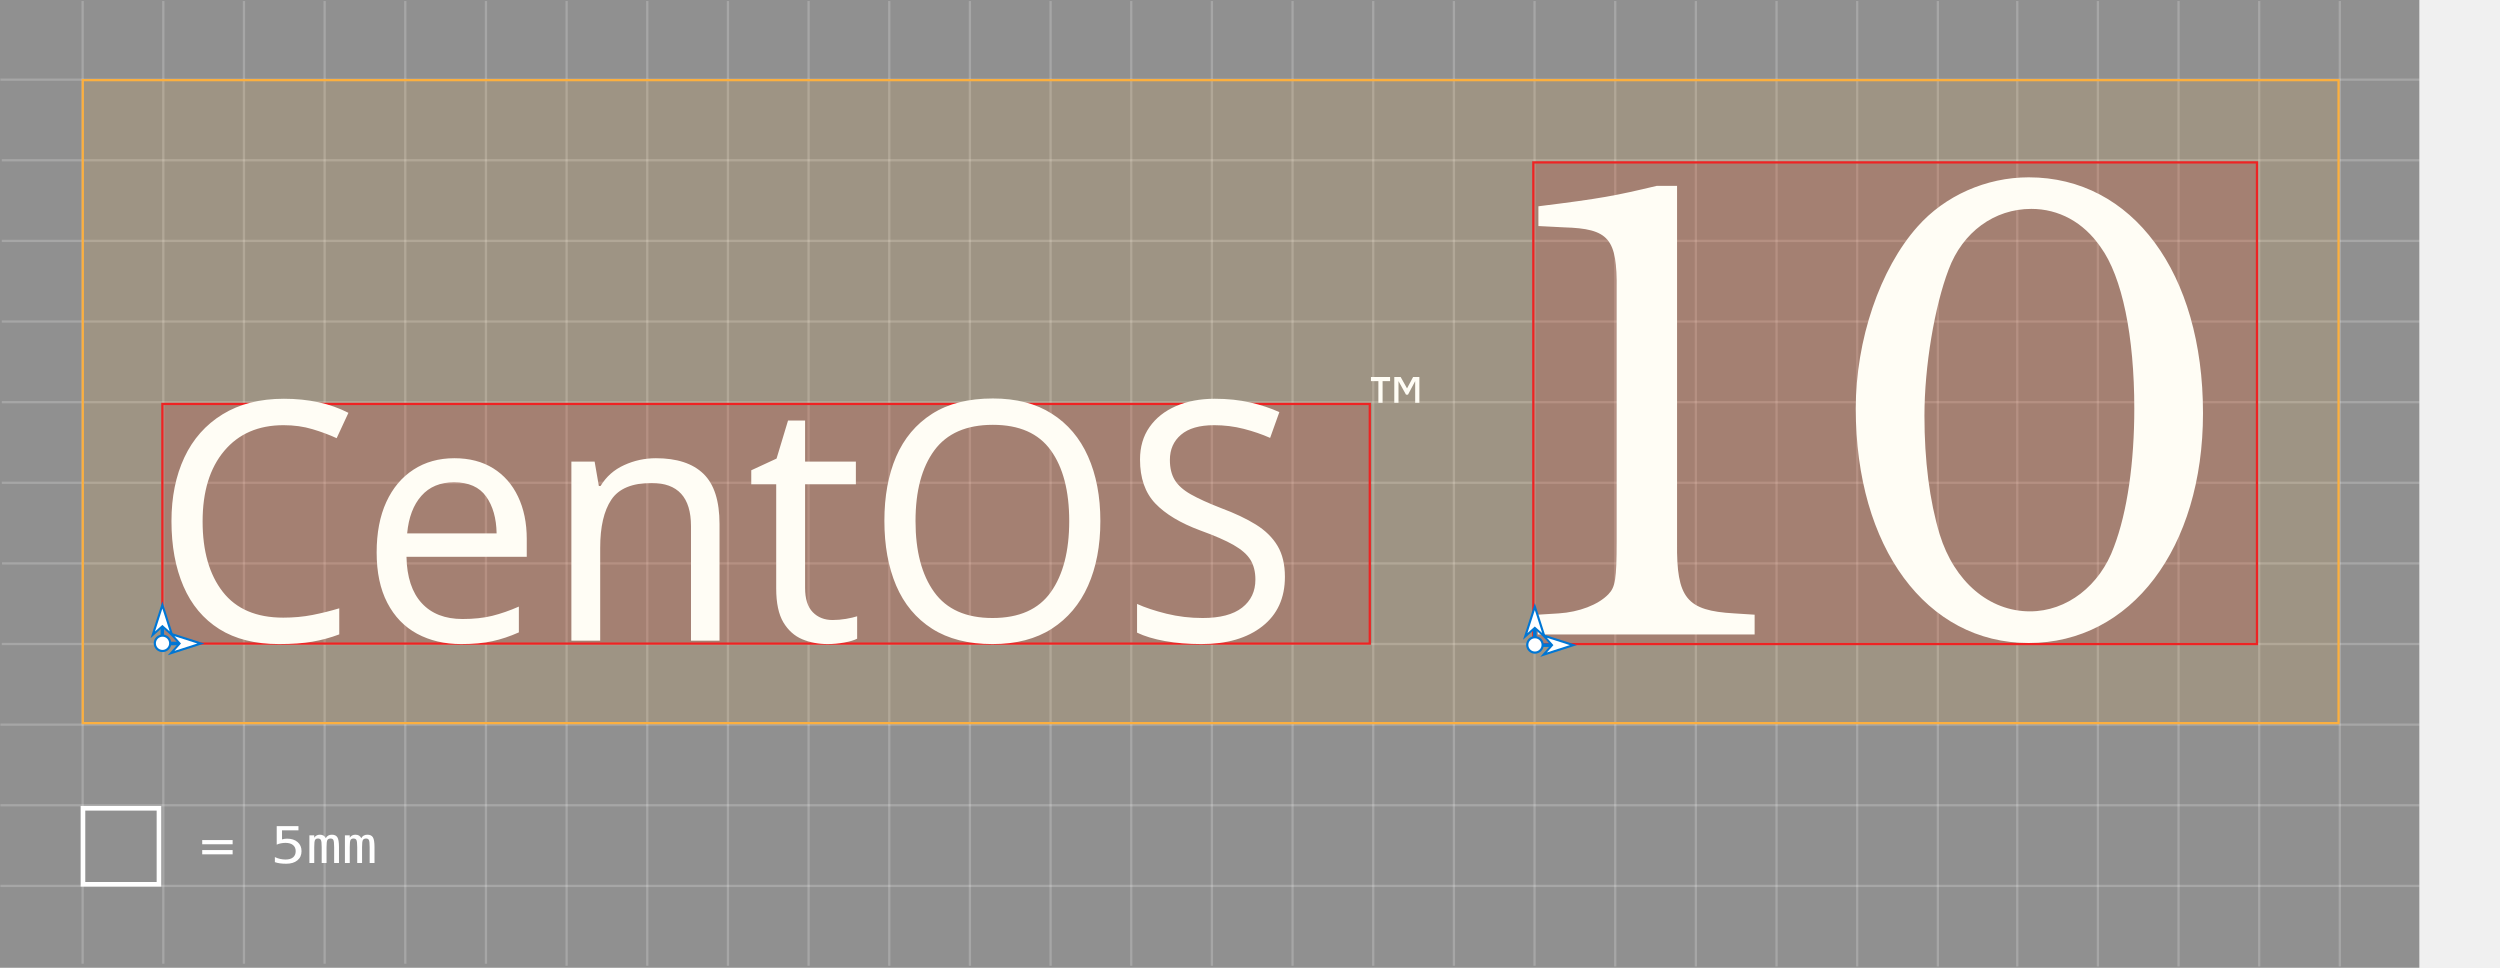
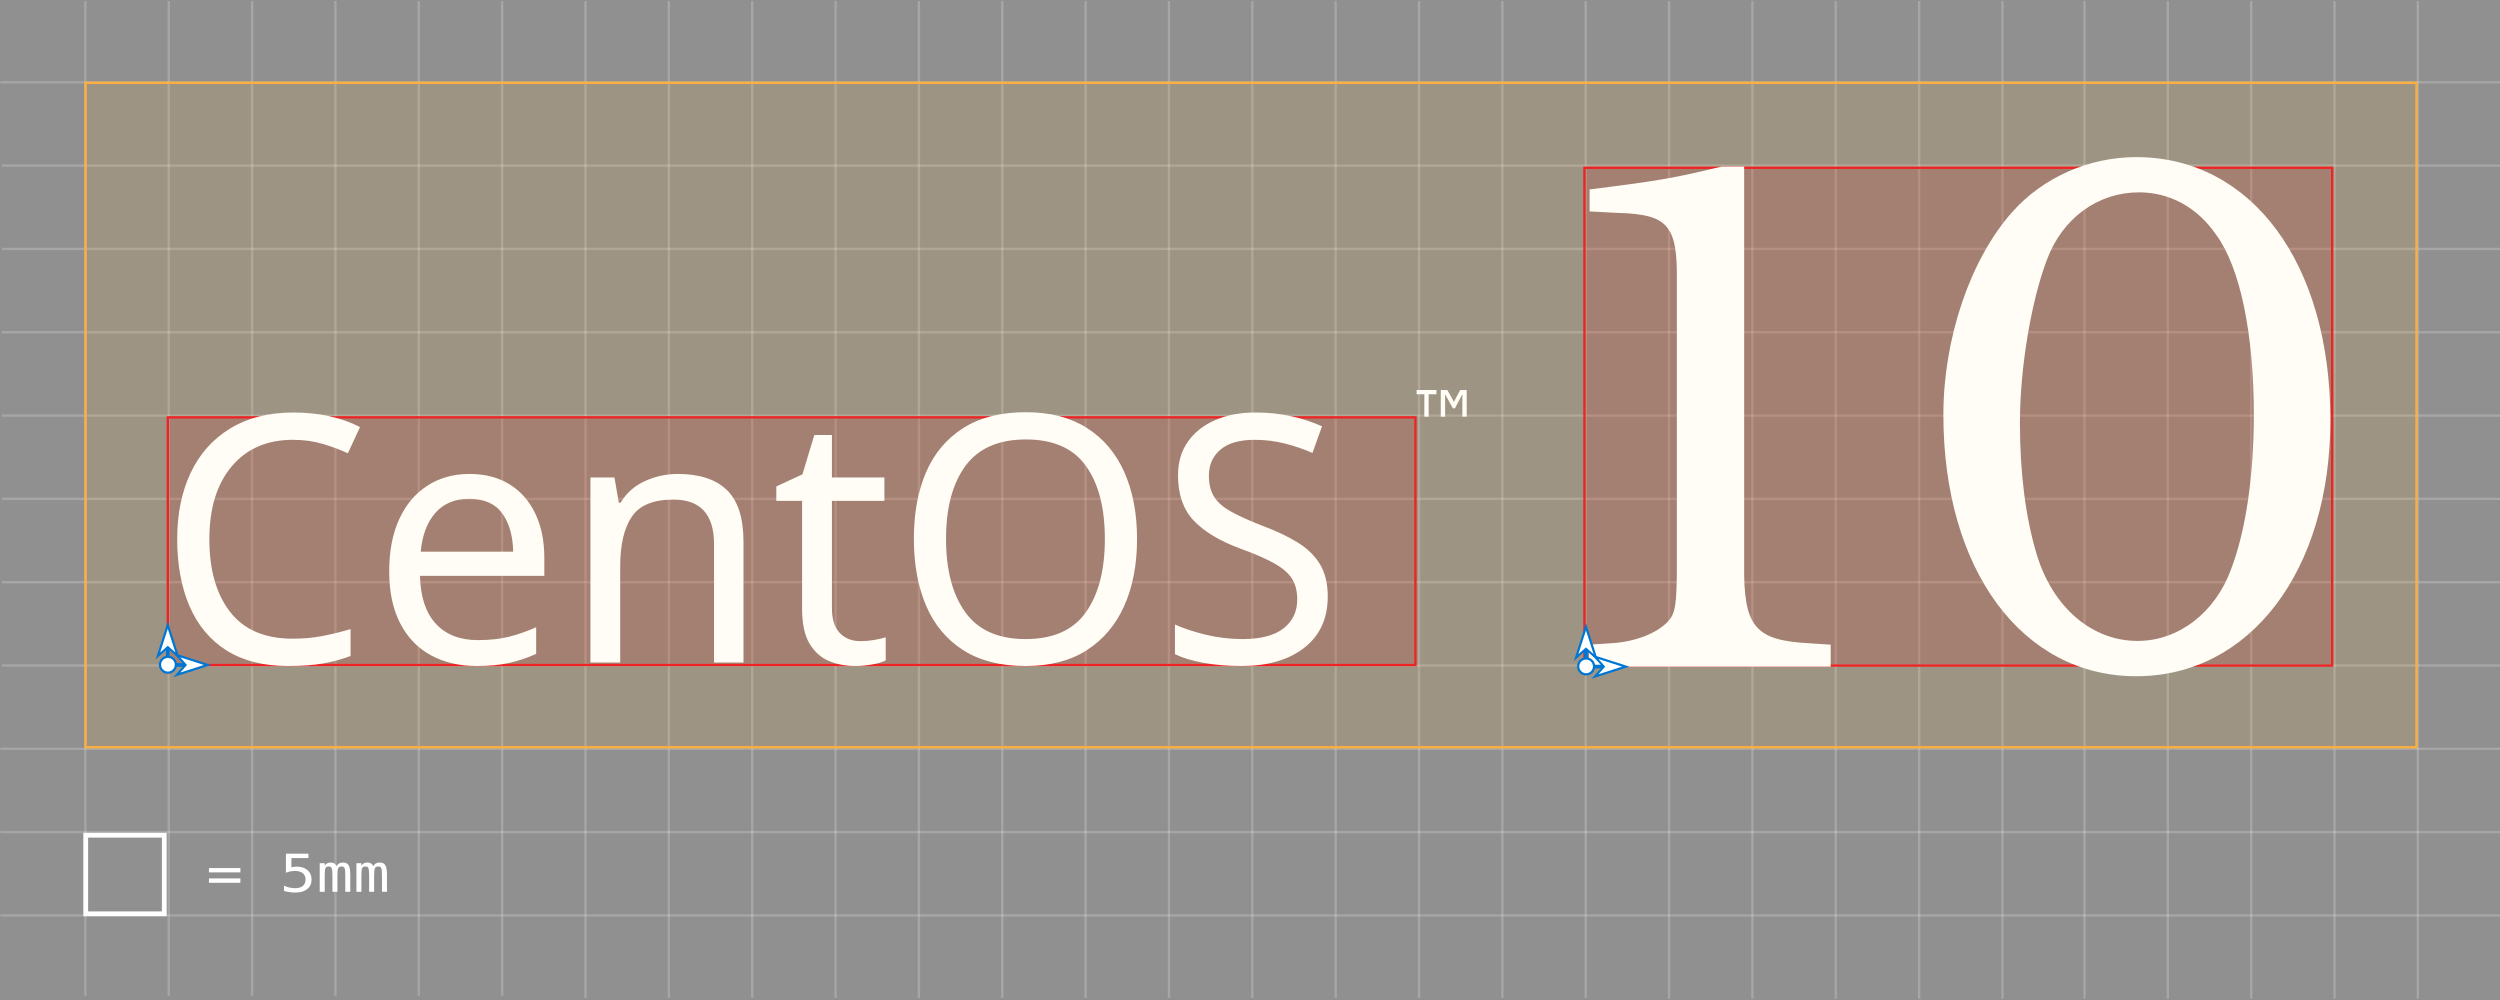
- <svg xmlns="http://www.w3.org/2000/svg" xmlns:xlink="http://www.w3.org/1999/xlink" width="549.213" height="212.598" id="svg3106" version="1.0">
-   <defs id="defs3108" />
+ <svg xmlns="http://www.w3.org/2000/svg" xmlns:xlink="http://www.w3.org/1999/xlink" width="531.496" height="212.598" id="svg3106" version="1.0">
+   <defs id="defs3108">
+     </defs>
  <g id="layer1" transform="translate(-0.2825948,-822.1534)">
    <rect style="fill:#8c8c8c;fill-opacity:0.955;stroke:none;stroke-width:1;stroke-linecap:round;stroke-linejoin:miter;stroke-miterlimit:4;stroke-dasharray:none;stroke-dashoffset:0;stroke-opacity:0.089;display:inline" id="CENTOSARTWORK" width="531.496" height="212.598" x="0.283" y="822.153" clip-path="none" />
    <g id="g11130" style="stroke:#ffffff;stroke-width:0.5;stroke-miterlimit:4;stroke-dasharray:none;stroke-opacity:0.196">
      <path id="path3685" d="M 18.436,822.377 L 18.436,1033.87" style="fill:none;fill-rule:evenodd;stroke:#ffffff;stroke-width:0.5;stroke-linecap:butt;stroke-linejoin:miter;stroke-miterlimit:4;stroke-dasharray:none;stroke-opacity:0.196;display:inline" />
      <path style="fill:none;fill-rule:evenodd;stroke:#ffffff;stroke-width:0.5;stroke-linecap:butt;stroke-linejoin:miter;stroke-miterlimit:4;stroke-dasharray:none;stroke-opacity:0.196;display:inline" d="M 36.156,822.377 L 36.156,1033.868" id="path3687" />
      <path id="path3689" d="M 53.876,822.377 L 53.876,1033.868" style="fill:none;fill-rule:evenodd;stroke:#ffffff;stroke-width:0.5;stroke-linecap:butt;stroke-linejoin:miter;stroke-miterlimit:4;stroke-dasharray:none;stroke-opacity:0.196;display:inline" />
      <path style="fill:none;fill-rule:evenodd;stroke:#ffffff;stroke-width:0.5;stroke-linecap:butt;stroke-linejoin:miter;stroke-miterlimit:4;stroke-dasharray:none;stroke-opacity:0.196;display:inline" d="M 71.597,822.377 L 71.597,1033.868" id="path3691" />
      <path id="path3693" d="M 89.317,822.377 L 89.317,1033.868" style="fill:none;fill-rule:evenodd;stroke:#ffffff;stroke-width:0.5;stroke-linecap:butt;stroke-linejoin:miter;stroke-miterlimit:4;stroke-dasharray:none;stroke-opacity:0.196;display:inline" />
      <path style="fill:none;fill-rule:evenodd;stroke:#ffffff;stroke-width:0.5;stroke-linecap:butt;stroke-linejoin:miter;stroke-miterlimit:4;stroke-dasharray:none;stroke-opacity:0.196;display:inline" d="M 107.038,822.377 L 107.038,1033.868" id="path3695" />
      <path id="path3697" d="M 124.758,822.377 L 124.758,1034.314" style="fill:none;fill-rule:evenodd;stroke:#ffffff;stroke-width:0.5;stroke-linecap:butt;stroke-linejoin:miter;stroke-miterlimit:4;stroke-dasharray:none;stroke-opacity:0.196;display:inline" />
      <path style="fill:none;fill-rule:evenodd;stroke:#ffffff;stroke-width:0.5;stroke-linecap:butt;stroke-linejoin:miter;stroke-miterlimit:4;stroke-dasharray:none;stroke-opacity:0.196;display:inline" d="M 142.478,822.377 L 142.478,1034.314" id="path3699" />
      <path id="path3701" d="M 160.199,822.377 L 160.199,1034.314" style="fill:none;fill-rule:evenodd;stroke:#ffffff;stroke-width:0.5;stroke-linecap:butt;stroke-linejoin:miter;stroke-miterlimit:4;stroke-dasharray:none;stroke-opacity:0.196;display:inline" />
      <path style="fill:none;fill-rule:evenodd;stroke:#ffffff;stroke-width:0.5;stroke-linecap:butt;stroke-linejoin:miter;stroke-miterlimit:4;stroke-dasharray:none;stroke-opacity:0.196;display:inline" d="M 177.919,822.377 L 177.919,1034.314" id="path3703" />
      <path id="path3705" d="M 195.639,822.377 L 195.639,1034.314" style="fill:none;fill-rule:evenodd;stroke:#ffffff;stroke-width:0.5;stroke-linecap:butt;stroke-linejoin:miter;stroke-miterlimit:4;stroke-dasharray:none;stroke-opacity:0.196;display:inline" />
      <path style="fill:none;fill-rule:evenodd;stroke:#ffffff;stroke-width:0.5;stroke-linecap:butt;stroke-linejoin:miter;stroke-miterlimit:4;stroke-dasharray:none;stroke-opacity:0.196;display:inline" d="M 213.36,822.377 L 213.36,1034.314" id="path3707" />
      <path id="path3709" d="M 231.08,822.377 L 231.08,1034.314" style="fill:none;fill-rule:evenodd;stroke:#ffffff;stroke-width:0.5;stroke-linecap:butt;stroke-linejoin:miter;stroke-miterlimit:4;stroke-dasharray:none;stroke-opacity:0.196;display:inline" />
      <path style="fill:none;fill-rule:evenodd;stroke:#ffffff;stroke-width:0.5;stroke-linecap:butt;stroke-linejoin:miter;stroke-miterlimit:4;stroke-dasharray:none;stroke-opacity:0.196;display:inline" d="M 284.241,822.377 L 284.241,1034.314" id="path3711" />
      <path id="path3713" d="M 266.521,822.377 L 266.521,1034.314" style="fill:none;fill-rule:evenodd;stroke:#ffffff;stroke-width:0.5;stroke-linecap:butt;stroke-linejoin:miter;stroke-miterlimit:4;stroke-dasharray:none;stroke-opacity:0.196;display:inline" />
      <path style="fill:none;fill-rule:evenodd;stroke:#ffffff;stroke-width:0.5;stroke-linecap:square;stroke-linejoin:miter;stroke-miterlimit:4;stroke-dasharray:none;stroke-opacity:0.196;display:inline" d="M 0.622,1016.772 L 531.59,1016.772" id="path3719" />
      <path id="path3721" d="M 0.622,999.06 L 531.59,999.06" style="fill:none;fill-rule:evenodd;stroke:#ffffff;stroke-width:0.5;stroke-linecap:square;stroke-linejoin:miter;stroke-miterlimit:4;stroke-dasharray:none;stroke-opacity:0.196;display:inline" />
      <path style="fill:none;fill-rule:evenodd;stroke:#ffffff;stroke-width:0.5;stroke-linecap:square;stroke-linejoin:miter;stroke-miterlimit:4;stroke-dasharray:none;stroke-opacity:0.196;display:inline" d="M 0.623,981.348 L 531.59,981.348" id="path3723" />
      <path id="path3725" d="M 0.924,963.636 L 531.59,963.636" style="fill:none;fill-rule:evenodd;stroke:#ffffff;stroke-width:0.5;stroke-linecap:square;stroke-linejoin:miter;stroke-miterlimit:4;stroke-dasharray:none;stroke-opacity:0.196;display:inline" />
      <path style="fill:none;fill-rule:evenodd;stroke:#ffffff;stroke-width:0.5;stroke-linecap:square;stroke-linejoin:miter;stroke-miterlimit:4;stroke-dasharray:none;stroke-opacity:0.196;display:inline" d="M 0.974,945.924 L 531.59,945.924" id="path3727" />
      <path id="path3729" d="M 0.924,928.212 L 531.59,928.212" style="fill:none;fill-rule:evenodd;stroke:#ffffff;stroke-width:0.5;stroke-linecap:square;stroke-linejoin:miter;stroke-miterlimit:4;stroke-dasharray:none;stroke-opacity:0.196;display:inline" />
      <path style="fill:none;fill-rule:evenodd;stroke:#ffffff;stroke-width:0.5;stroke-linecap:butt;stroke-linejoin:miter;stroke-miterlimit:4;stroke-dasharray:none;stroke-opacity:0.196;display:inline" d="M 248.801,822.377 L 248.801,1034.314" id="path3785" />
      <path id="path3787" d="M 301.962,822.377 L 301.962,1034.314" style="fill:none;fill-rule:evenodd;stroke:#ffffff;stroke-width:0.5;stroke-linecap:butt;stroke-linejoin:miter;stroke-miterlimit:4;stroke-dasharray:none;stroke-opacity:0.196;display:inline" />
      <path style="fill:none;fill-rule:evenodd;stroke:#ffffff;stroke-width:0.5;stroke-linecap:butt;stroke-linejoin:miter;stroke-miterlimit:4;stroke-dasharray:none;stroke-opacity:0.196;display:inline" d="M 319.682,822.377 L 319.682,1034.314" id="path3789" />
      <path id="path3791" d="M 337.403,822.377 L 337.403,1034.314" style="fill:none;fill-rule:evenodd;stroke:#ffffff;stroke-width:0.5;stroke-linecap:butt;stroke-linejoin:miter;stroke-miterlimit:4;stroke-dasharray:none;stroke-opacity:0.196;display:inline" />
      <path style="fill:none;fill-rule:evenodd;stroke:#ffffff;stroke-width:0.5;stroke-linecap:butt;stroke-linejoin:miter;stroke-miterlimit:4;stroke-dasharray:none;stroke-opacity:0.196;display:inline" d="M 355.123,822.377 L 355.123,1034.478" id="path3793" />
      <path style="fill:none;fill-rule:evenodd;stroke:#ffffff;stroke-width:0.5;stroke-linecap:square;stroke-linejoin:miter;stroke-miterlimit:4;stroke-dasharray:none;stroke-opacity:0.196;display:inline" d="M 0.925,910.5 L 531.59,910.5" id="path6619" />
      <path id="path6621" d="M 0.925,892.788 L 531.59,892.788" style="fill:none;fill-rule:evenodd;stroke:#ffffff;stroke-width:0.5;stroke-linecap:square;stroke-linejoin:miter;stroke-miterlimit:4;stroke-dasharray:none;stroke-opacity:0.196;display:inline" />
      <path id="path4235" d="M 372.843,822.377 L 372.843,1034.478" style="fill:none;fill-rule:evenodd;stroke:#ffffff;stroke-width:0.5;stroke-linecap:butt;stroke-linejoin:miter;stroke-miterlimit:4;stroke-dasharray:none;stroke-opacity:0.196;display:inline" />
      <path style="fill:none;fill-rule:evenodd;stroke:#ffffff;stroke-width:0.5;stroke-linecap:butt;stroke-linejoin:miter;stroke-miterlimit:4;stroke-dasharray:none;stroke-opacity:0.196;display:inline" d="M 390.564,822.377 L 390.564,1034.478" id="path4237" />
      <path id="path4239" d="M 408.284,822.377 L 408.284,1034.478" style="fill:none;fill-rule:evenodd;stroke:#ffffff;stroke-width:0.5;stroke-linecap:butt;stroke-linejoin:miter;stroke-miterlimit:4;stroke-dasharray:none;stroke-opacity:0.196;display:inline" />
      <path style="fill:none;fill-rule:evenodd;stroke:#ffffff;stroke-width:0.5;stroke-linecap:butt;stroke-linejoin:miter;stroke-miterlimit:4;stroke-dasharray:none;stroke-opacity:0.196;display:inline" d="M 426.005,822.377 L 426.005,1034.478" id="path5011" />
      <path id="path9589" d="M 0.925,875.076 L 531.59,875.076" style="fill:none;fill-rule:evenodd;stroke:#ffffff;stroke-width:0.5;stroke-linecap:square;stroke-linejoin:miter;stroke-miterlimit:4;stroke-dasharray:none;stroke-opacity:0.196;display:inline" />
      <path style="fill:none;fill-rule:evenodd;stroke:#ffffff;stroke-width:0.5;stroke-linecap:square;stroke-linejoin:miter;stroke-miterlimit:4;stroke-dasharray:none;stroke-opacity:0.196;display:inline" d="M 0.925,857.364 L 531.59,857.364" id="path9591" />
      <path id="path9593" d="M 0.621,839.652 L 531.59,839.652" style="fill:none;fill-rule:evenodd;stroke:#ffffff;stroke-width:0.5;stroke-linecap:square;stroke-linejoin:miter;stroke-miterlimit:4;stroke-dasharray:none;stroke-opacity:0.196;display:inline" />
      <path id="path10273" d="M 443.446,822.377 L 443.446,1034.478" style="fill:none;fill-rule:evenodd;stroke:#ffffff;stroke-width:0.5;stroke-linecap:butt;stroke-linejoin:miter;stroke-miterlimit:4;stroke-dasharray:none;stroke-opacity:0.196;display:inline" />
      <path style="fill:none;fill-rule:evenodd;stroke:#ffffff;stroke-width:0.5;stroke-linecap:butt;stroke-linejoin:miter;stroke-miterlimit:4;stroke-dasharray:none;stroke-opacity:0.196;display:inline" d="M 461.163,822.377 L 461.163,1034.478" id="path12427" />
      <path id="path12429" d="M 478.879,822.377 L 478.879,1034.478" style="fill:none;fill-rule:evenodd;stroke:#ffffff;stroke-width:0.5;stroke-linecap:butt;stroke-linejoin:miter;stroke-miterlimit:4;stroke-dasharray:none;stroke-opacity:0.196;display:inline" />
      <path style="fill:none;fill-rule:evenodd;stroke:#ffffff;stroke-width:0.5;stroke-linecap:butt;stroke-linejoin:miter;stroke-miterlimit:4;stroke-dasharray:none;stroke-opacity:0.196;display:inline" d="M 496.596,822.377 L 496.596,1034.478" id="path12431" />
      <path id="path12433" d="M 514.312,822.377 L 514.312,1034.478" style="fill:none;fill-rule:evenodd;stroke:#ffffff;stroke-width:0.5;stroke-linecap:butt;stroke-linejoin:miter;stroke-miterlimit:4;stroke-dasharray:none;stroke-opacity:0.196;display:inline" />
    </g>
    <rect y="839.755" x="18.464" height="141.254" width="495.563" id="rect5058" style="opacity:1;fill:#fcaf3e;fill-opacity:0.137;stroke:#fcaf3e;stroke-width:0.5;stroke-linecap:round;stroke-linejoin:miter;stroke-miterlimit:4;stroke-dasharray:none;stroke-opacity:1" />
    <text xml:space="preserve" style="font-size:11.11px;font-style:normal;font-variant:normal;font-weight:normal;font-stretch:normal;text-align:start;line-height:125%;writing-mode:lr-tb;text-anchor:start;fill:#ffffff;fill-opacity:1;stroke:none;stroke-width:1;stroke-linecap:butt;stroke-linejoin:miter;stroke-miterlimit:4;stroke-dasharray:none;stroke-opacity:1;font-family:DejaVu LGC Sans Mono;-inkscape-font-specification:DejaVu LGC Sans Mono" x="40.87" y="1092.87" id="text5060" transform="scale(1.080181,0.925771)">
      <tspan id="tspan5062" x="40.87" y="1092.87" style="font-size:12px">= 5mm</tspan>
    </text>
    <rect style="opacity:1;fill:none;fill-opacity:1;stroke:#ffffff;stroke-width:1.018;stroke-linecap:round;stroke-linejoin:miter;stroke-miterlimit:4;stroke-dasharray:none;stroke-opacity:1" id="rect5066" width="16.699" height="16.699" x="18.508" y="999.721" />
-     <rect y="857.824" x="337.134" height="105.824" width="158.974" id="rect9587" style="opacity:1;fill:#cc0000;fill-opacity:0.137;stroke:#ee2323;stroke-width:0.5;stroke-linecap:round;stroke-linejoin:miter;stroke-miterlimit:4;stroke-dasharray:none;stroke-opacity:1" />
-     <text xml:space="preserve" style="font-size:153.769px;font-style:normal;font-variant:normal;font-weight:200;font-stretch:normal;text-align:start;line-height:125%;writing-mode:lr-tb;text-anchor:start;fill:#fffdf5;fill-opacity:1;stroke:none;stroke-width:1px;stroke-linecap:butt;stroke-linejoin:miter;stroke-opacity:1;font-family:Denmark;-inkscape-font-specification:Denmark Ultra-Light" x="321.368" y="944.753" id="text9583" transform="scale(0.9825438,1.017766)">
-       <tspan id="tspan9585" x="321.368" y="944.753" style="font-size:142.187px;font-style:normal;font-variant:normal;font-weight:normal;font-stretch:normal;text-align:start;line-height:125%;writing-mode:lr-tb;text-anchor:start;fill:#fffdf5;font-family:URW Bookman L;-inkscape-font-specification:URW Bookman L">10</tspan>
+     <rect style="opacity:1;fill:#cc0000;fill-opacity:0.137;stroke:#ee2323;stroke-width:0.5;stroke-linecap:round;stroke-linejoin:miter;stroke-miterlimit:4;stroke-dasharray:none;stroke-opacity:1" id="rect14283" width="265.248" height="52.652" x="35.956" y="910.887" />
+     <text transform="scale(0.9903898,1.009703)" xml:space="preserve" style="font-size:72.706px;font-style:normal;font-variant:normal;font-weight:200;font-stretch:normal;text-align:start;line-height:125%;writing-mode:lr-tb;text-anchor:start;fill:#fffdf5;fill-opacity:1;stroke:none;stroke-width:1;stroke-linecap:butt;stroke-linejoin:miter;stroke-miterlimit:4;stroke-dasharray:none;stroke-opacity:1;display:inline;font-family:Denmark;-inkscape-font-specification:Denmark Ultra-Light" x="33.881" y="953.75" id="text5083" clip-path="none">
+       <tspan id="tspan5085" x="33.881" y="953.75" style="font-size:72.706px;font-style:normal;font-variant:normal;font-weight:200;font-stretch:normal;text-align:start;line-height:125%;writing-mode:lr-tb;text-anchor:start;fill:#fffdf5;fill-opacity:1;stroke-width:1;stroke-miterlimit:4;stroke-dasharray:none;font-family:Denmark;-inkscape-font-specification:Denmark Ultra-Light">CentOS</tspan>
    </text>
-     <rect style="opacity:1;fill:#cc0000;fill-opacity:0.137;stroke:#ee2323;stroke-width:0.5;stroke-linecap:round;stroke-linejoin:miter;stroke-miterlimit:4;stroke-dasharray:none;stroke-opacity:1" id="rect14283" width="265.248" height="52.652" x="35.956" y="910.887" />
-     <text transform="scale(0.9903898,1.009703)" xml:space="preserve" style="font-size:72.706px;font-style:normal;font-variant:normal;font-weight:200;font-stretch:normal;text-align:start;line-height:125%;writing-mode:lr-tb;text-anchor:start;fill:#fffdf5;fill-opacity:1;stroke:none;stroke-width:1;stroke-linecap:butt;stroke-linejoin:miter;stroke-miterlimit:4;stroke-dasharray:none;stroke-opacity:1;display:inline;font-family:Denmark;-inkscape-font-specification:Denmark Ultra-Light" x="33.881" y="953.653" id="text5083" clip-path="none">
-       <tspan id="tspan5085" x="33.881" y="953.653" style="font-size:72.706px;font-style:normal;font-variant:normal;font-weight:200;font-stretch:normal;text-align:start;line-height:125%;writing-mode:lr-tb;text-anchor:start;fill:#fffdf5;fill-opacity:1;stroke-width:1;stroke-miterlimit:4;stroke-dasharray:none;font-family:Denmark;-inkscape-font-specification:Denmark Ultra-Light">CentOS</tspan>
-     </text>
-     <text xml:space="preserve" style="font-size:18.264px;font-style:normal;font-weight:normal;fill:#fffdf5;fill-opacity:1;stroke:none;stroke-width:1;stroke-linecap:butt;stroke-linejoin:miter;stroke-miterlimit:4;stroke-dasharray:none;stroke-opacity:1;font-family:Bitstream Vera Sans" x="328.937" y="836.119" id="text5087" transform="scale(0.9092079,1.099858)">
-       <tspan id="tspan5089" x="328.937" y="836.119">™</tspan>
+     <text xml:space="preserve" style="font-size:18.264px;font-style:normal;font-weight:normal;fill:#fffdf5;fill-opacity:1;stroke:none;stroke-width:1;stroke-linecap:butt;stroke-linejoin:miter;stroke-miterlimit:4;stroke-dasharray:none;stroke-opacity:1;font-family:Bitstream Vera Sans" x="328.937" y="836.208" id="text5087" transform="scale(0.9092079,1.099858)">
+       <tspan id="tspan5089" x="328.937" y="836.208">™</tspan>
    </text>
    <g id="g4973" transform="matrix(0.3644111,0,0,0.3644111,-80.5127,612.401)">
      <g transform="matrix(0,1.31188,1.167689,0,-14.97822,-16.15833)" id="g4958" style="stroke-width:1.004;stroke-miterlimit:4;stroke-dasharray:none;display:inline">
        <path style="fill:#0076d4;fill-opacity:1;fill-rule:evenodd;stroke:none;stroke-width:1.004;stroke-linecap:butt;stroke-linejoin:miter;stroke-miterlimit:4;stroke-dasharray:none;stroke-opacity:1" d="M 745.953,286.718 L 745.953,298.029 L 747.62,298.029 L 747.62,286.718 L 745.953,286.718 z" id="path4960" />
        <path style="fill:#ffffff;fill-opacity:1;fill-rule:evenodd;stroke:#0076d4;stroke-width:1.003;marker-start:none;stroke-miterlimit:4;stroke-dasharray:none;stroke-opacity:1" d="M 746.787,295.429 L 742.387,291.029 L 746.787,306.429 L 751.187,291.029 L 746.787,295.429 z" id="path4962" />
      </g>
      <g style="stroke-width:1.004;stroke-miterlimit:4;stroke-dasharray:none;display:inline" id="g8603" transform="matrix(1.31188,0,0,-1.167689,-660.0947,1298.114)">
        <path id="path8605" d="M 745.953,286.718 L 745.953,298.029 L 747.62,298.029 L 747.62,286.718 L 745.953,286.718 z" style="fill:#0076d4;fill-opacity:1;fill-rule:evenodd;stroke:none;stroke-width:1.004;stroke-linecap:butt;stroke-linejoin:miter;stroke-miterlimit:4;stroke-dasharray:none;stroke-opacity:1" />
        <path id="path8607" d="M 746.787,295.429 L 742.387,291.029 L 746.787,306.429 L 751.187,291.029 L 746.787,295.429 z" style="fill:#ffffff;fill-opacity:1;fill-rule:evenodd;stroke:#0076d4;stroke-width:1.003;marker-start:none;stroke-miterlimit:4;stroke-dasharray:none;stroke-opacity:1" />
      </g>
      <path transform="matrix(2.65748,0,0,2.65748,-116.8062,788.671)" d="M 166,65.753 A 1.75,1.75 0 1 1 162.5,65.753 A 1.75,1.75 0 1 1 166,65.753 z" id="path8609" style="fill:#ffffff;fill-opacity:1;stroke:#0076d4;stroke-width:0.5;stroke-linecap:square;stroke-miterlimit:4;stroke-dasharray:none;stroke-dashoffset:0;stroke-opacity:1;display:inline" />
    </g>
+     <rect y="857.824" x="337.134" height="105.824" width="158.974" id="rect9587" style="opacity:1;fill:#cc0000;fill-opacity:0.137;stroke:#ee2323;stroke-width:0.5;stroke-linecap:round;stroke-linejoin:miter;stroke-miterlimit:4;stroke-dasharray:none;stroke-opacity:1" />
+     <text xml:space="preserve" style="font-size:165.862px;font-style:normal;font-variant:normal;font-weight:200;font-stretch:normal;text-align:start;line-height:125%;writing-mode:lr-tb;text-anchor:start;fill:#fffdf5;fill-opacity:1;stroke:none;stroke-width:1px;stroke-linecap:butt;stroke-linejoin:miter;stroke-opacity:1;font-family:Denmark;-inkscape-font-specification:Denmark Ultra-Light" x="319.556" y="947.064" id="text9583" transform="scale(0.9825484,1.017762)">
+       <tspan id="tspan9585" x="319.556" y="947.064" style="font-size:153.369px;font-style:normal;font-variant:normal;font-weight:normal;font-stretch:normal;text-align:start;line-height:125%;writing-mode:lr-tb;text-anchor:start;fill:#fffdf5;font-family:URW Bookman L;-inkscape-font-specification:URW Bookman L">10</tspan>
+     </text>
    <use x="0" y="0" xlink:href="#g4973" id="use10998" transform="translate(301.5055,0.3527481)" width="442.913" height="212.598" />
  </g>
</svg>
